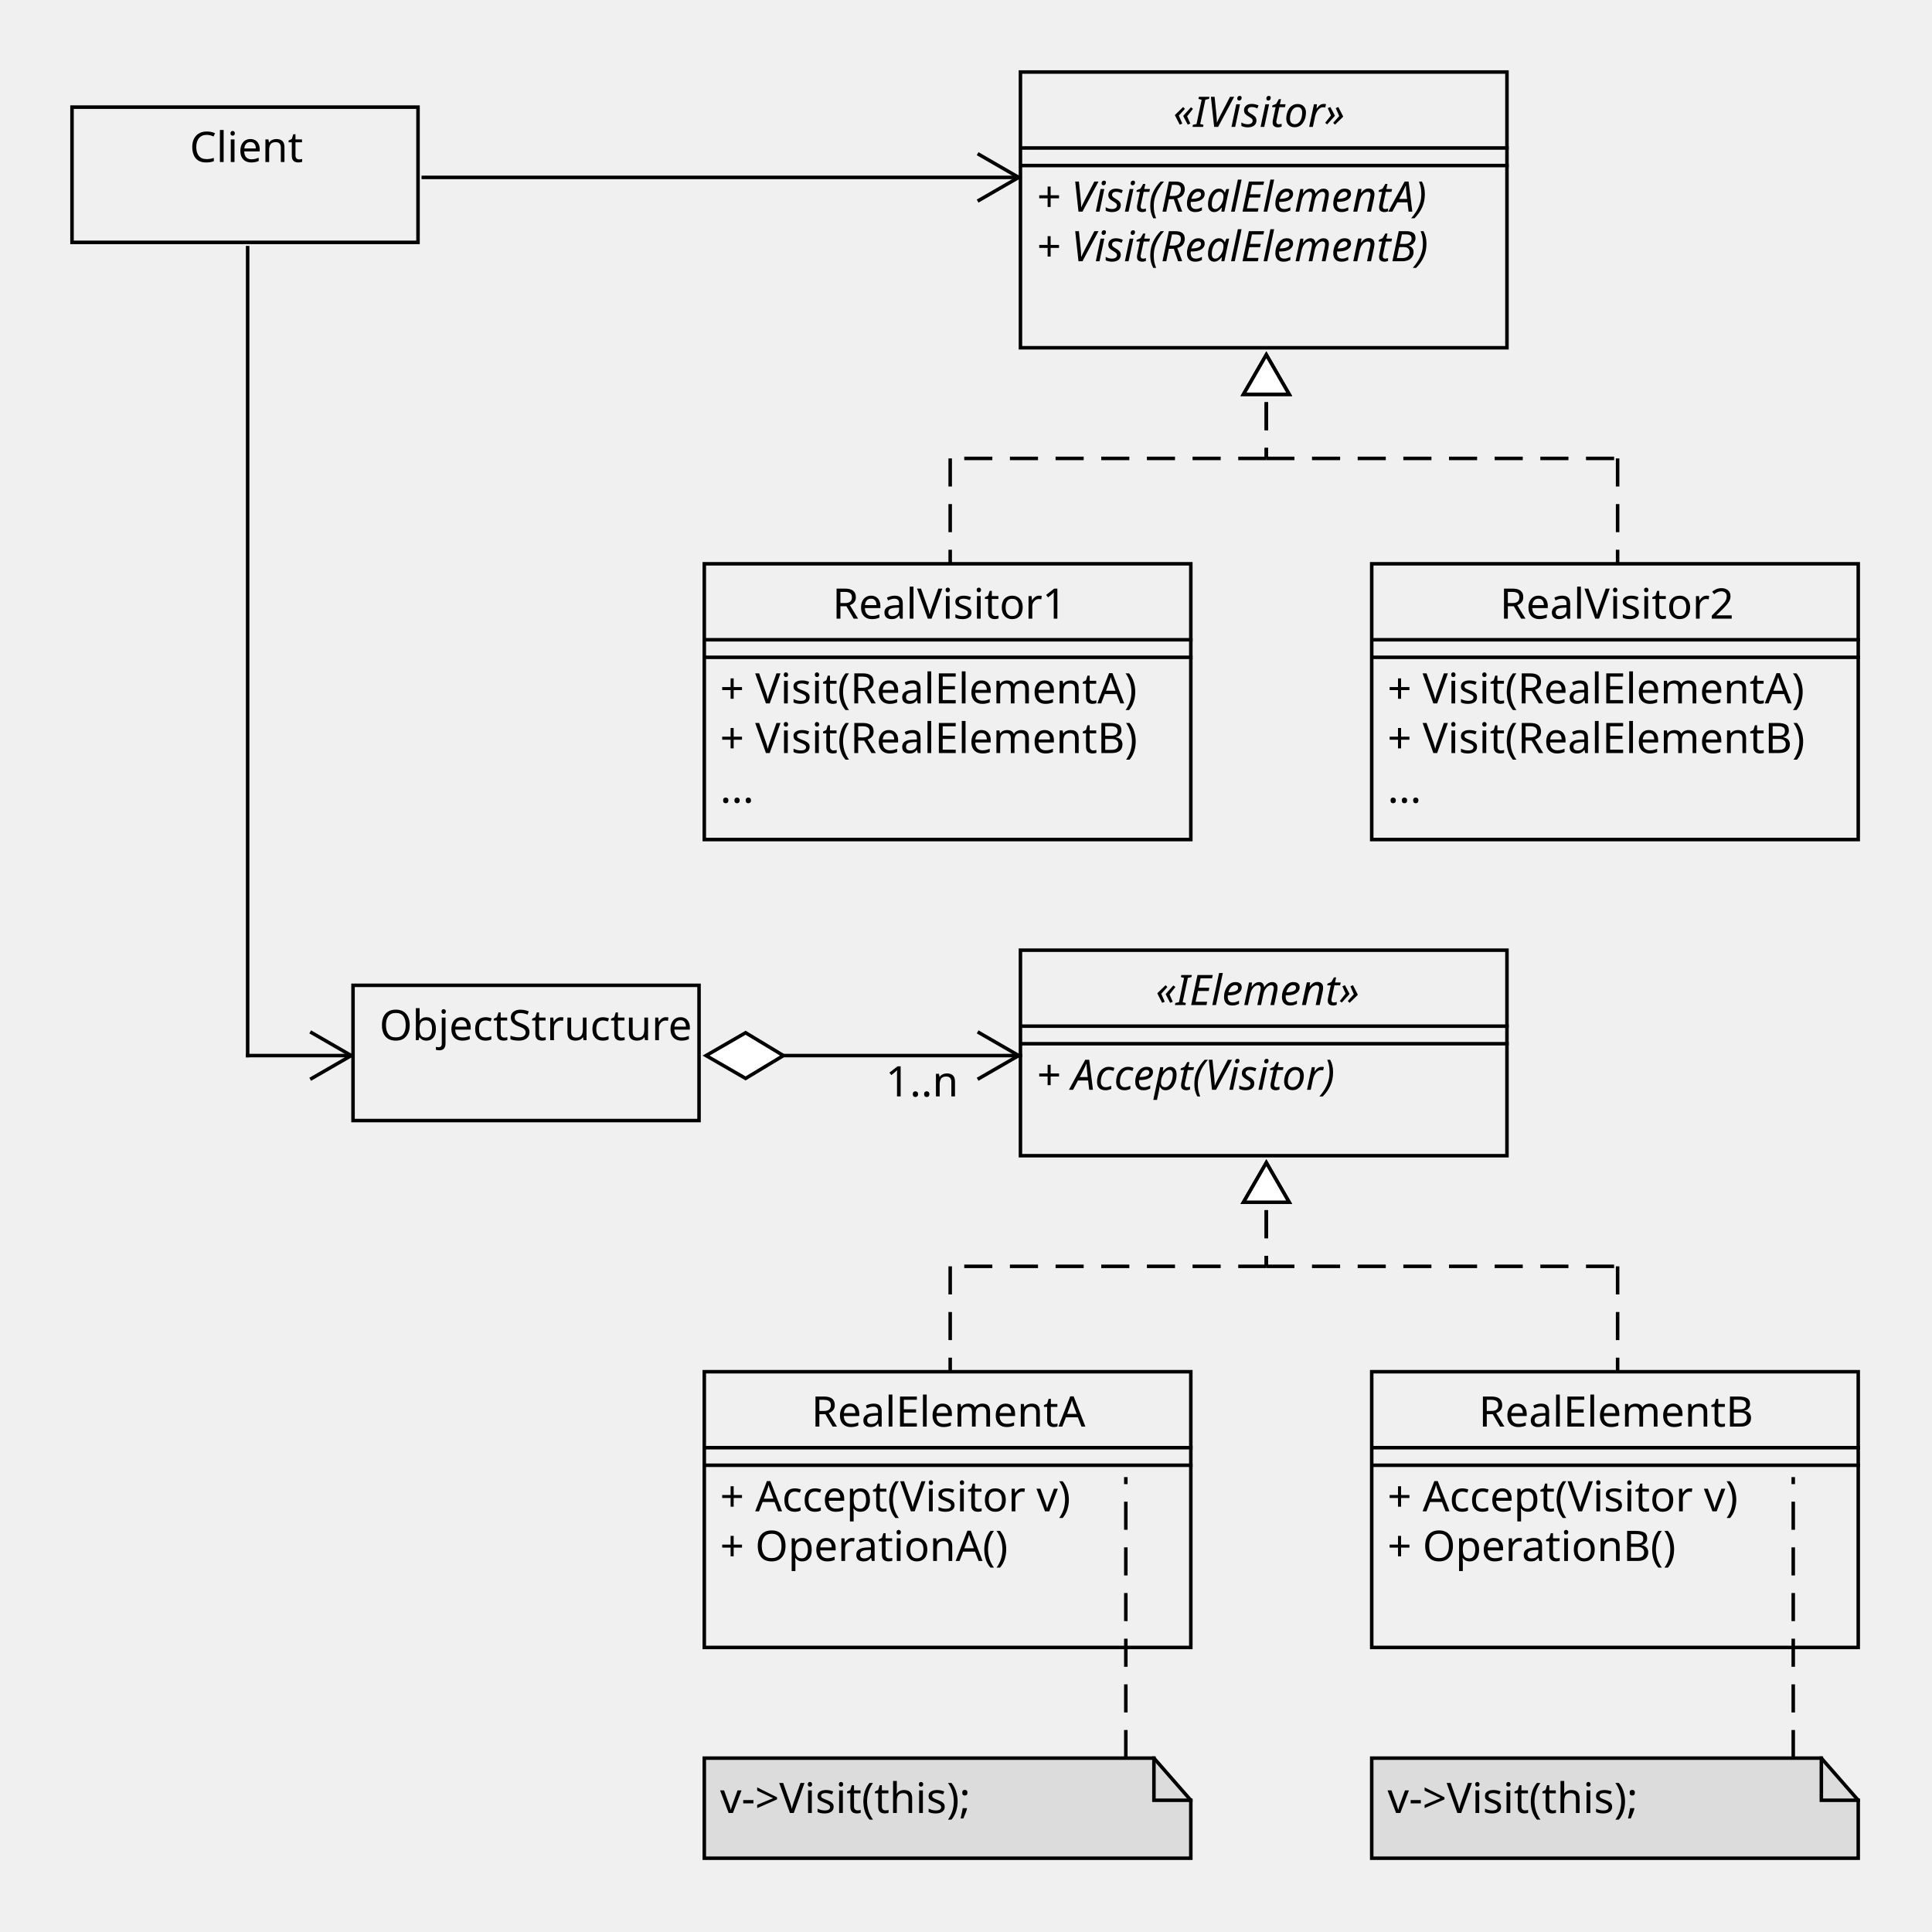
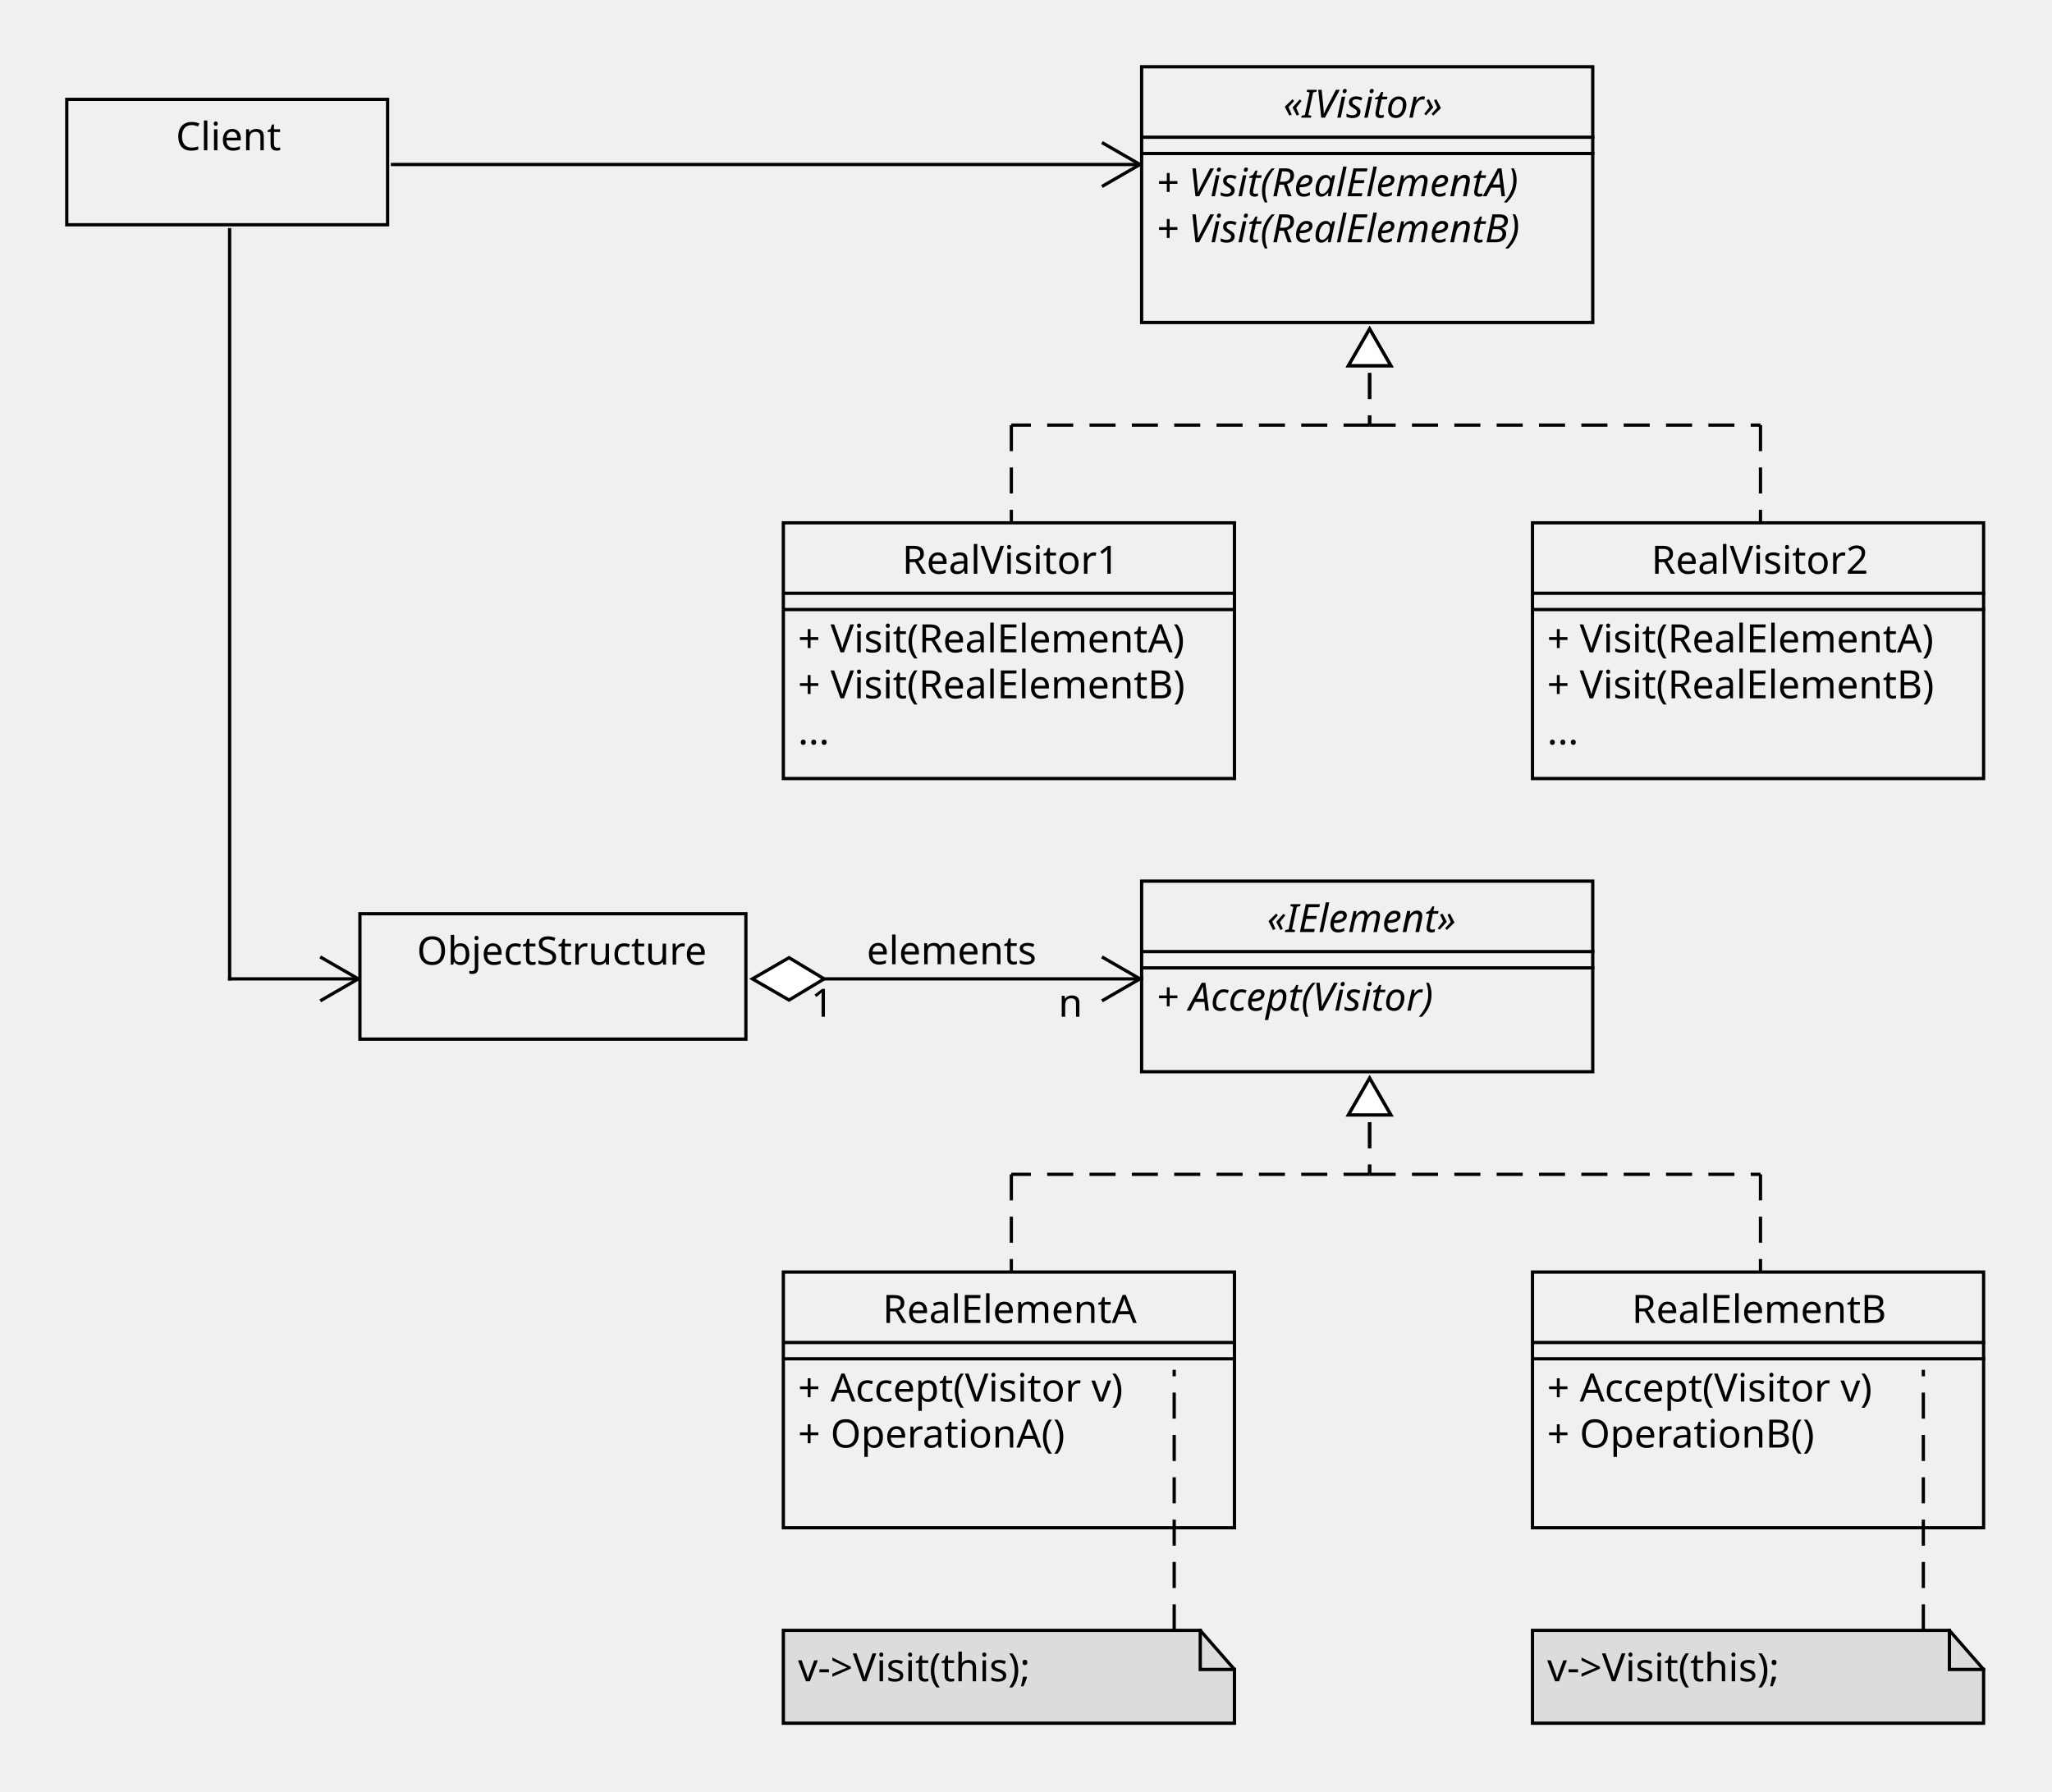
- <svg xmlns="http://www.w3.org/2000/svg" fill-opacity="1" color-rendering="auto" color-interpolation="auto" text-rendering="auto" stroke="black" stroke-linecap="square" width="550" stroke-miterlimit="10" shape-rendering="auto" stroke-opacity="1" fill="black" stroke-dasharray="none" font-weight="normal" stroke-width="1" viewBox="310 220 550 550" height="550" font-family="'Dialog'" font-style="normal" stroke-linejoin="miter" font-size="12px" stroke-dashoffset="0" image-rendering="auto">
+ <svg xmlns="http://www.w3.org/2000/svg" fill-opacity="1" color-rendering="auto" color-interpolation="auto" text-rendering="auto" stroke="black" stroke-linecap="square" width="630" stroke-miterlimit="10" shape-rendering="auto" stroke-opacity="1" fill="black" stroke-dasharray="none" font-weight="normal" stroke-width="1" viewBox="250 220 630 550" height="550" font-family="'Dialog'" font-style="normal" stroke-linejoin="miter" font-size="12px" stroke-dashoffset="0" image-rendering="auto">
  <defs id="genericDefs" />
  <g>
    <defs id="defs1">
      <clipPath clipPathUnits="userSpaceOnUse" id="clipPath1">
        <path d="M0 0 L2147483647 0 L2147483647 2147483647 L0 2147483647 L0 0 Z" />
      </clipPath>
      <clipPath clipPathUnits="userSpaceOnUse" id="clipPath2">
        <path d="M0 0 L0 80 L140 80 L140 0 Z" />
      </clipPath>
      <clipPath clipPathUnits="userSpaceOnUse" id="clipPath3">
        <path d="M0 0 L0 30 L140 30 L140 0 Z" />
      </clipPath>
      <clipPath clipPathUnits="userSpaceOnUse" id="clipPath4">
        <path d="M0 0 L0 60 L140 60 L140 0 Z" />
      </clipPath>
      <clipPath clipPathUnits="userSpaceOnUse" id="clipPath5">
+         <path d="M0 0 L0 40 L120 40 L120 0 Z" />
+       </clipPath>
+       <clipPath clipPathUnits="userSpaceOnUse" id="clipPath6">
        <path d="M0 0 L0 40 L100 40 L100 0 Z" />
      </clipPath>
-       <clipPath clipPathUnits="userSpaceOnUse" id="clipPath6">
-         <path d="M0 0 L0 30 L200 30 L200 0 Z" />
-       </clipPath>
      <clipPath clipPathUnits="userSpaceOnUse" id="clipPath7">
-         <path d="M0 0 L0 90 L120 90 L120 0 Z" />
+         <path d="M0 0 L0 30 L260 30 L260 0 Z" />
      </clipPath>
      <clipPath clipPathUnits="userSpaceOnUse" id="clipPath8">
-         <path d="M0 0 L0 90 L130 90 L130 0 Z" />
+         <path d="M0 0 L0 90 L140 90 L140 0 Z" />
      </clipPath>
      <clipPath clipPathUnits="userSpaceOnUse" id="clipPath9">
+         <path d="M0 0 L0 90 L150 90 L150 0 Z" />
+       </clipPath>
+       <clipPath clipPathUnits="userSpaceOnUse" id="clipPath10">
        <path d="M0 0 L0 110 L30 110 L30 0 Z" />
      </clipPath>
-       <clipPath clipPathUnits="userSpaceOnUse" id="clipPath10">
-         <path d="M0 0 L0 40 L120 40 L120 0 Z" />
+       <clipPath clipPathUnits="userSpaceOnUse" id="clipPath11">
+         <path d="M0 0 L0 50 L150 50 L150 0 Z" />
      </clipPath>
-       <clipPath clipPathUnits="userSpaceOnUse" id="clipPath11">
-         <path d="M0 0 L0 260 L60 260 L60 0 Z" />
+       <clipPath clipPathUnits="userSpaceOnUse" id="clipPath12">
+         <path d="M0 0 L0 260 L70 260 L70 0 Z" />
      </clipPath>
    </defs>
-     <g fill="rgb(255,255,255)" fill-opacity="0" transform="translate(510,380)" stroke-opacity="0" stroke="rgb(255,255,255)">
+     <g fill="rgb(255,255,255)" fill-opacity="0" transform="translate(490,380)" stroke-opacity="0" stroke="rgb(255,255,255)">
      <rect x="0.5" width="138.5" height="78.5" y="0.5" clip-path="url(#clipPath2)" stroke="none" />
    </g>
-     <g transform="translate(510,380)">
+     <g transform="translate(490,380)">
      <rect fill="none" x="0.5" width="138.5" height="78.5" y="0.5" clip-path="url(#clipPath2)" />
      <text x="37" xml:space="preserve" y="16.125" clip-path="url(#clipPath2)" font-family="sans-serif" stroke="none">RealVisitor1</text>
      <path fill="none" d="M1 22.125 L139 22.125" clip-path="url(#clipPath2)" />
      <path fill="none" d="M1 27.125 L139 27.125" clip-path="url(#clipPath2)" />
      <text x="5" xml:space="preserve" y="40.25" clip-path="url(#clipPath2)" font-family="sans-serif" stroke="none">+ Visit(RealElementA)</text>
      <text x="5" xml:space="preserve" y="54.375" clip-path="url(#clipPath2)" font-family="sans-serif" stroke="none">+ Visit(RealElementB)</text>
      <text x="5" xml:space="preserve" y="68.5" clip-path="url(#clipPath2)" font-family="sans-serif" stroke="none">...</text>
    </g>
-     <g fill="rgb(200,200,200)" fill-opacity="0.49" transform="translate(700,720)" stroke-opacity="0.49" stroke="rgb(200,200,200)">
+     <g fill="rgb(200,200,200)" fill-opacity="0.49" transform="translate(720,720)" stroke-opacity="0.49" stroke="rgb(200,200,200)">
      <path d="M0.5 0.5 L128.5 0.5 L139 12.5 L139 29 L0.5 29 Z" stroke="none" clip-path="url(#clipPath3)" />
    </g>
-     <g transform="translate(700,720)">
+     <g transform="translate(720,720)">
      <path fill="none" d="M0.5 0.5 L128.5 0.5 L139 12.5 L139 29 L0.5 29 Z" clip-path="url(#clipPath3)" />
      <path fill="none" d="M128.5 0.5 L128.5 12.5 L139 12.5" clip-path="url(#clipPath3)" />
      <text x="5" xml:space="preserve" y="16.125" clip-path="url(#clipPath3)" font-family="sans-serif" stroke="none">v-&gt;Visit(this);</text>
    </g>
-     <g fill="rgb(255,255,255)" fill-opacity="0" transform="translate(510,610)" stroke-opacity="0" stroke="rgb(255,255,255)">
+     <g fill="rgb(255,255,255)" fill-opacity="0" transform="translate(490,610)" stroke-opacity="0" stroke="rgb(255,255,255)">
      <rect x="0.5" width="138.5" height="78.5" y="0.5" clip-path="url(#clipPath2)" stroke="none" />
    </g>
-     <g transform="translate(510,610)">
+     <g transform="translate(490,610)">
      <rect fill="none" x="0.5" width="138.5" height="78.5" y="0.5" clip-path="url(#clipPath2)" />
      <text x="31" xml:space="preserve" y="16.125" clip-path="url(#clipPath2)" font-family="sans-serif" stroke="none">RealElementA</text>
      <path fill="none" d="M1 22.125 L139 22.125" clip-path="url(#clipPath2)" />
      <path fill="none" d="M1 27.125 L139 27.125" clip-path="url(#clipPath2)" />
      <text x="5" xml:space="preserve" y="40.25" clip-path="url(#clipPath2)" font-family="sans-serif" stroke="none">+ Accept(Visitor v)</text>
      <text x="5" xml:space="preserve" y="54.375" clip-path="url(#clipPath2)" font-family="sans-serif" stroke="none">+ OperationA()</text>
    </g>
-     <g fill="rgb(255,255,255)" fill-opacity="0" transform="translate(700,610)" stroke-opacity="0" stroke="rgb(255,255,255)">
+     <g fill="rgb(255,255,255)" fill-opacity="0" transform="translate(720,610)" stroke-opacity="0" stroke="rgb(255,255,255)">
      <rect x="0.5" width="138.5" height="78.5" y="0.5" clip-path="url(#clipPath2)" stroke="none" />
    </g>
-     <g transform="translate(700,610)">
+     <g transform="translate(720,610)">
      <rect fill="none" x="0.5" width="138.5" height="78.5" y="0.5" clip-path="url(#clipPath2)" />
      <text x="31" xml:space="preserve" y="16.125" clip-path="url(#clipPath2)" font-family="sans-serif" stroke="none">RealElementB</text>
      <path fill="none" d="M1 22.125 L139 22.125" clip-path="url(#clipPath2)" />
      <path fill="none" d="M1 27.125 L139 27.125" clip-path="url(#clipPath2)" />
      <text x="5" xml:space="preserve" y="40.25" clip-path="url(#clipPath2)" font-family="sans-serif" stroke="none">+ Accept(Visitor v)</text>
      <text x="5" xml:space="preserve" y="54.375" clip-path="url(#clipPath2)" font-family="sans-serif" stroke="none">+ OperationB()</text>
    </g>
    <g fill="rgb(255,255,255)" fill-opacity="0" transform="translate(600,490)" stroke-opacity="0" stroke="rgb(255,255,255)">
      <rect x="0.5" width="138.5" height="58.5" y="0.5" clip-path="url(#clipPath4)" stroke="none" />
    </g>
    <g transform="translate(600,490)">
      <rect fill="none" x="0.5" width="138.5" height="58.5" y="0.5" clip-path="url(#clipPath4)" />
      <text x="39" y="16.125" clip-path="url(#clipPath4)" font-family="sans-serif" font-style="italic" stroke="none" xml:space="preserve">«IElement»</text>
      <path fill="none" d="M1 22.125 L139 22.125" clip-path="url(#clipPath4)" />
      <path fill="none" d="M1 27.125 L139 27.125" clip-path="url(#clipPath4)" />
      <text x="5" y="40.25" clip-path="url(#clipPath4)" font-family="sans-serif" font-style="italic" stroke="none" xml:space="preserve">+ Accept(Visitor)</text>
    </g>
-     <g fill="rgb(255,255,255)" fill-opacity="0" transform="translate(410,500)" stroke-opacity="0" stroke="rgb(255,255,255)">
-       <rect x="0.5" width="98.5" height="38.5" y="0.5" clip-path="url(#clipPath5)" stroke="none" />
+     <g fill="rgb(255,255,255)" fill-opacity="0" transform="translate(360,500)" stroke-opacity="0" stroke="rgb(255,255,255)">
+       <rect x="0.5" width="118.5" height="38.5" y="0.5" clip-path="url(#clipPath5)" stroke="none" />
    </g>
-     <g transform="translate(410,500)">
-       <rect fill="none" x="0.5" width="98.5" height="38.5" y="0.5" clip-path="url(#clipPath5)" />
-       <text x="8" xml:space="preserve" y="16.125" clip-path="url(#clipPath5)" font-family="sans-serif" stroke="none">ObjectStructure</text>
+     <g transform="translate(360,500)">
+       <rect fill="none" x="0.5" width="118.5" height="38.5" y="0.5" clip-path="url(#clipPath5)" />
+       <text x="18" xml:space="preserve" y="16.125" clip-path="url(#clipPath5)" font-family="sans-serif" stroke="none">ObjectStructure</text>
    </g>
-     <g fill="rgb(200,200,200)" fill-opacity="0.49" transform="translate(510,720)" stroke-opacity="0.49" stroke="rgb(200,200,200)">
+     <g fill="rgb(200,200,200)" fill-opacity="0.49" transform="translate(490,720)" stroke-opacity="0.49" stroke="rgb(200,200,200)">
      <path d="M0.5 0.5 L128.5 0.5 L139 12.5 L139 29 L0.5 29 Z" stroke="none" clip-path="url(#clipPath3)" />
    </g>
-     <g transform="translate(510,720)">
+     <g transform="translate(490,720)">
      <path fill="none" d="M0.5 0.5 L128.5 0.5 L139 12.5 L139 29 L0.5 29 Z" clip-path="url(#clipPath3)" />
      <path fill="none" d="M128.5 0.5 L128.5 12.5 L139 12.5" clip-path="url(#clipPath3)" />
      <text x="5" xml:space="preserve" y="16.125" clip-path="url(#clipPath3)" font-family="sans-serif" stroke="none">v-&gt;Visit(this);</text>
    </g>
-     <g fill="rgb(255,255,255)" fill-opacity="0" transform="translate(700,380)" stroke-opacity="0" stroke="rgb(255,255,255)">
+     <g fill="rgb(255,255,255)" fill-opacity="0" transform="translate(720,380)" stroke-opacity="0" stroke="rgb(255,255,255)">
      <rect x="0.5" width="138.5" height="78.5" y="0.5" clip-path="url(#clipPath2)" stroke="none" />
    </g>
-     <g transform="translate(700,380)">
+     <g transform="translate(720,380)">
      <rect fill="none" x="0.5" width="138.5" height="78.5" y="0.5" clip-path="url(#clipPath2)" />
      <text x="37" xml:space="preserve" y="16.125" clip-path="url(#clipPath2)" font-family="sans-serif" stroke="none">RealVisitor2</text>
      <path fill="none" d="M1 22.125 L139 22.125" clip-path="url(#clipPath2)" />
      <path fill="none" d="M1 27.125 L139 27.125" clip-path="url(#clipPath2)" />
      <text x="5" xml:space="preserve" y="40.25" clip-path="url(#clipPath2)" font-family="sans-serif" stroke="none">+ Visit(RealElementA)</text>
      <text x="5" xml:space="preserve" y="54.375" clip-path="url(#clipPath2)" font-family="sans-serif" stroke="none">+ Visit(RealElementB)</text>
      <text x="5" xml:space="preserve" y="68.5" clip-path="url(#clipPath2)" font-family="sans-serif" stroke="none">...</text>
    </g>
-     <g fill="rgb(255,255,255)" fill-opacity="0" transform="translate(330,250)" stroke-opacity="0" stroke="rgb(255,255,255)">
-       <rect x="0.5" width="98.5" height="38.5" y="0.5" clip-path="url(#clipPath5)" stroke="none" />
+     <g fill="rgb(255,255,255)" fill-opacity="0" transform="translate(270,250)" stroke-opacity="0" stroke="rgb(255,255,255)">
+       <rect x="0.5" width="98.5" height="38.5" y="0.5" clip-path="url(#clipPath6)" stroke="none" />
    </g>
-     <g transform="translate(330,250)">
-       <rect fill="none" x="0.5" width="98.5" height="38.5" y="0.5" clip-path="url(#clipPath5)" />
-       <text x="34" xml:space="preserve" y="16.125" clip-path="url(#clipPath5)" font-family="sans-serif" stroke="none">Client</text>
+     <g transform="translate(270,250)">
+       <rect fill="none" x="0.5" width="98.5" height="38.5" y="0.5" clip-path="url(#clipPath6)" />
+       <text x="34" xml:space="preserve" y="16.125" clip-path="url(#clipPath6)" font-family="sans-serif" stroke="none">Client</text>
    </g>
    <g fill="rgb(255,255,255)" fill-opacity="0" transform="translate(600,240)" stroke-opacity="0" stroke="rgb(255,255,255)">
      <rect x="0.5" width="138.5" height="78.5" y="0.5" clip-path="url(#clipPath2)" stroke="none" />
    </g>
    <g transform="translate(600,240)">
      <rect fill="none" x="0.5" width="138.5" height="78.5" y="0.5" clip-path="url(#clipPath2)" />
      <text x="44" y="16.125" clip-path="url(#clipPath2)" font-family="sans-serif" font-style="italic" stroke="none" xml:space="preserve">«IVisitor»</text>
      <path fill="none" d="M1 22.125 L139 22.125" clip-path="url(#clipPath2)" />
      <path fill="none" d="M1 27.125 L139 27.125" clip-path="url(#clipPath2)" />
      <text x="5" y="40.25" clip-path="url(#clipPath2)" font-family="sans-serif" font-style="italic" stroke="none" xml:space="preserve">+ Visit(RealElementA)</text>
      <text x="5" y="54.375" clip-path="url(#clipPath2)" font-family="sans-serif" font-style="italic" stroke="none" xml:space="preserve">+ Visit(RealElementB)</text>
    </g>
-     <g transform="translate(420,260)">
-       <path fill="none" d="M179.5 10.5 L10.5 10.5" clip-path="url(#clipPath6)" />
-       <path fill="none" d="M168.742 4 L180 10.5 L168.742 17" clip-path="url(#clipPath6)" />
+     <g transform="translate(360,260)">
+       <path fill="none" d="M239.5 10.5 L10.5 10.5" clip-path="url(#clipPath7)" />
+       <path fill="none" d="M228.742 4 L240 10.5 L228.742 17" clip-path="url(#clipPath7)" />
    </g>
-     <g stroke-dasharray="8,5" stroke-miterlimit="5" transform="translate(570,310)" stroke-linecap="butt">
-       <path fill="none" d="M100.5 11.5 L100.5 40.5" clip-path="url(#clipPath7)" />
-       <path fill="none" d="M100.5 40.5 L10.5 40.5" clip-path="url(#clipPath7)" />
-       <path fill="none" d="M10.5 40.5 L10.5 70.5" clip-path="url(#clipPath7)" />
-       <path fill="white" d="M94 22.258 L100.5 11 L107 22.258 Z" clip-path="url(#clipPath7)" stroke="none" />
-       <path fill="none" stroke-miterlimit="10" stroke-dasharray="none" d="M94 22.258 L100.5 11 L107 22.258 Z" clip-path="url(#clipPath7)" stroke-linecap="square" />
+     <g stroke-dasharray="8,5" stroke-miterlimit="5" transform="translate(550,310)" stroke-linecap="butt">
+       <path fill="none" d="M120.5 11.5 L120.5 40.5" clip-path="url(#clipPath8)" />
+       <path fill="none" d="M120.5 40.5 L10.5 40.5" clip-path="url(#clipPath8)" />
+       <path fill="none" d="M10.5 40.5 L10.5 70.5" clip-path="url(#clipPath8)" />
+       <path fill="white" d="M114 22.258 L120.5 11 L127 22.258 Z" clip-path="url(#clipPath8)" stroke="none" />
+       <path fill="none" stroke-miterlimit="10" stroke-dasharray="none" d="M114 22.258 L120.5 11 L127 22.258 Z" clip-path="url(#clipPath8)" stroke-linecap="square" />
    </g>
    <g stroke-dasharray="8,5" stroke-miterlimit="5" transform="translate(660,310)" stroke-linecap="butt">
-       <path fill="none" d="M10.5 11.5 L10.5 40.5" clip-path="url(#clipPath8)" />
-       <path fill="none" d="M10.5 40.5 L110.5 40.5" clip-path="url(#clipPath8)" />
-       <path fill="none" d="M110.5 40.5 L110.5 70.5" clip-path="url(#clipPath8)" />
-       <path fill="white" d="M4 22.258 L10.5 11 L17 22.258 Z" clip-path="url(#clipPath8)" stroke="none" />
-       <path fill="none" stroke-miterlimit="10" stroke-dasharray="none" d="M4 22.258 L10.5 11 L17 22.258 Z" clip-path="url(#clipPath8)" stroke-linecap="square" />
+       <path fill="none" d="M10.5 11.5 L10.5 40.5" clip-path="url(#clipPath9)" />
+       <path fill="none" d="M10.5 40.5 L130.5 40.5" clip-path="url(#clipPath9)" />
+       <path fill="none" d="M130.5 40.5 L130.5 70.5" clip-path="url(#clipPath9)" />
+       <path fill="white" d="M4 22.258 L10.5 11 L17 22.258 Z" clip-path="url(#clipPath9)" stroke="none" />
+       <path fill="none" stroke-miterlimit="10" stroke-dasharray="none" d="M4 22.258 L10.5 11 L17 22.258 Z" clip-path="url(#clipPath9)" stroke-linecap="square" />
    </g>
-     <g stroke-dasharray="8,5" stroke-miterlimit="5" transform="translate(810,630)" stroke-linecap="butt">
-       <path fill="none" d="M10.5 90.5 L10.5 10.5" clip-path="url(#clipPath9)" />
+     <g stroke-dasharray="8,5" stroke-miterlimit="5" transform="translate(830,630)" stroke-linecap="butt">
+       <path fill="none" d="M10.5 90.5 L10.5 10.5" clip-path="url(#clipPath10)" />
    </g>
-     <g stroke-dasharray="8,5" stroke-miterlimit="5" transform="translate(620,630)" stroke-linecap="butt">
-       <path fill="none" d="M10.5 90.5 L10.5 10.5" clip-path="url(#clipPath9)" />
+     <g stroke-dasharray="8,5" stroke-miterlimit="5" transform="translate(600,630)" stroke-linecap="butt">
+       <path fill="none" d="M10.5 90.5 L10.5 10.5" clip-path="url(#clipPath10)" />
    </g>
-     <g stroke-dasharray="8,5" stroke-miterlimit="5" transform="translate(570,540)" stroke-linecap="butt">
-       <path fill="none" d="M100.5 11.5 L100.5 40.5" clip-path="url(#clipPath7)" />
-       <path fill="none" d="M100.5 40.5 L10.5 40.5" clip-path="url(#clipPath7)" />
-       <path fill="none" d="M10.5 40.5 L10.5 70.5" clip-path="url(#clipPath7)" />
-       <path fill="white" d="M94 22.258 L100.5 11 L107 22.258 Z" clip-path="url(#clipPath7)" stroke="none" />
-       <path fill="none" stroke-miterlimit="10" stroke-dasharray="none" d="M94 22.258 L100.5 11 L107 22.258 Z" clip-path="url(#clipPath7)" stroke-linecap="square" />
+     <g stroke-dasharray="8,5" stroke-miterlimit="5" transform="translate(550,540)" stroke-linecap="butt">
+       <path fill="none" d="M120.5 11.5 L120.5 40.5" clip-path="url(#clipPath8)" />
+       <path fill="none" d="M120.5 40.5 L10.5 40.5" clip-path="url(#clipPath8)" />
+       <path fill="none" d="M10.5 40.5 L10.5 70.5" clip-path="url(#clipPath8)" />
+       <path fill="white" d="M114 22.258 L120.5 11 L127 22.258 Z" clip-path="url(#clipPath8)" stroke="none" />
+       <path fill="none" stroke-miterlimit="10" stroke-dasharray="none" d="M114 22.258 L120.5 11 L127 22.258 Z" clip-path="url(#clipPath8)" stroke-linecap="square" />
    </g>
-     <g transform="translate(500,510)">
-       <path fill="none" d="M11.5 10.5 L100.5 10.5" clip-path="url(#clipPath10)" />
-       <path fill="white" d="M22.258 17 L11 10.5 L22.258 4 L33.017 10.5 Z" clip-path="url(#clipPath10)" stroke="none" />
-       <path fill="none" d="M22.258 17 L11 10.5 L22.258 4 L33.017 10.5 Z" clip-path="url(#clipPath10)" />
-       <path fill="none" d="M88.742 17 L100 10.5 L88.742 4" clip-path="url(#clipPath10)" />
-       <text x="62.127" xml:space="preserve" y="22.125" clip-path="url(#clipPath10)" font-family="sans-serif" stroke="none">1..n</text>
+     <g transform="translate(470,500)">
+       <path fill="none" d="M11.5 20.5 L130.5 20.5" clip-path="url(#clipPath11)" />
+       <path fill="white" d="M22.258 27 L11 20.5 L22.258 14 L33.017 20.5 Z" clip-path="url(#clipPath11)" stroke="none" />
+       <path fill="none" d="M22.258 27 L11 20.5 L22.258 14 L33.017 20.5 Z" clip-path="url(#clipPath11)" />
+       <path fill="none" d="M118.742 27 L130 20.5 L118.742 14" clip-path="url(#clipPath11)" />
+       <text x="46.107" xml:space="preserve" y="16" clip-path="url(#clipPath11)" font-family="sans-serif" stroke="none">elements</text>
+       <text x="29" xml:space="preserve" y="32.125" clip-path="url(#clipPath11)" font-family="sans-serif" stroke="none">1</text>
+       <text x="104.953" xml:space="preserve" y="32.125" clip-path="url(#clipPath11)" font-family="sans-serif" stroke="none">n</text>
    </g>
-     <g transform="translate(370,280)">
-       <path fill="none" d="M39.5 240.5 L10.5 240.5" clip-path="url(#clipPath11)" />
-       <path fill="none" d="M10.5 240.5 L10.5 10.5" clip-path="url(#clipPath11)" />
-       <path fill="none" d="M28.742 234 L40 240.5 L28.742 247" clip-path="url(#clipPath11)" />
+     <g transform="translate(310,280)">
+       <path fill="none" d="M49.5 240.5 L10.5 240.5" clip-path="url(#clipPath12)" />
+       <path fill="none" d="M10.5 240.5 L10.5 10.5" clip-path="url(#clipPath12)" />
+       <path fill="none" d="M38.742 234 L50 240.5 L38.742 247" clip-path="url(#clipPath12)" />
    </g>
    <g stroke-dasharray="8,5" stroke-miterlimit="5" transform="translate(660,540)" stroke-linecap="butt">
-       <path fill="none" d="M10.5 11.5 L10.5 40.5" clip-path="url(#clipPath8)" />
-       <path fill="none" d="M10.5 40.5 L110.5 40.5" clip-path="url(#clipPath8)" />
-       <path fill="none" d="M110.5 40.5 L110.5 70.5" clip-path="url(#clipPath8)" />
-       <path fill="white" d="M4 22.258 L10.5 11 L17 22.258 Z" clip-path="url(#clipPath8)" stroke="none" />
-       <path fill="none" stroke-miterlimit="10" stroke-dasharray="none" d="M4 22.258 L10.5 11 L17 22.258 Z" clip-path="url(#clipPath8)" stroke-linecap="square" />
+       <path fill="none" d="M10.5 11.5 L10.5 40.5" clip-path="url(#clipPath9)" />
+       <path fill="none" d="M10.5 40.5 L130.5 40.5" clip-path="url(#clipPath9)" />
+       <path fill="none" d="M130.5 40.5 L130.5 70.5" clip-path="url(#clipPath9)" />
+       <path fill="white" d="M4 22.258 L10.5 11 L17 22.258 Z" clip-path="url(#clipPath9)" stroke="none" />
+       <path fill="none" stroke-miterlimit="10" stroke-dasharray="none" d="M4 22.258 L10.5 11 L17 22.258 Z" clip-path="url(#clipPath9)" stroke-linecap="square" />
    </g>
  </g>
</svg>
